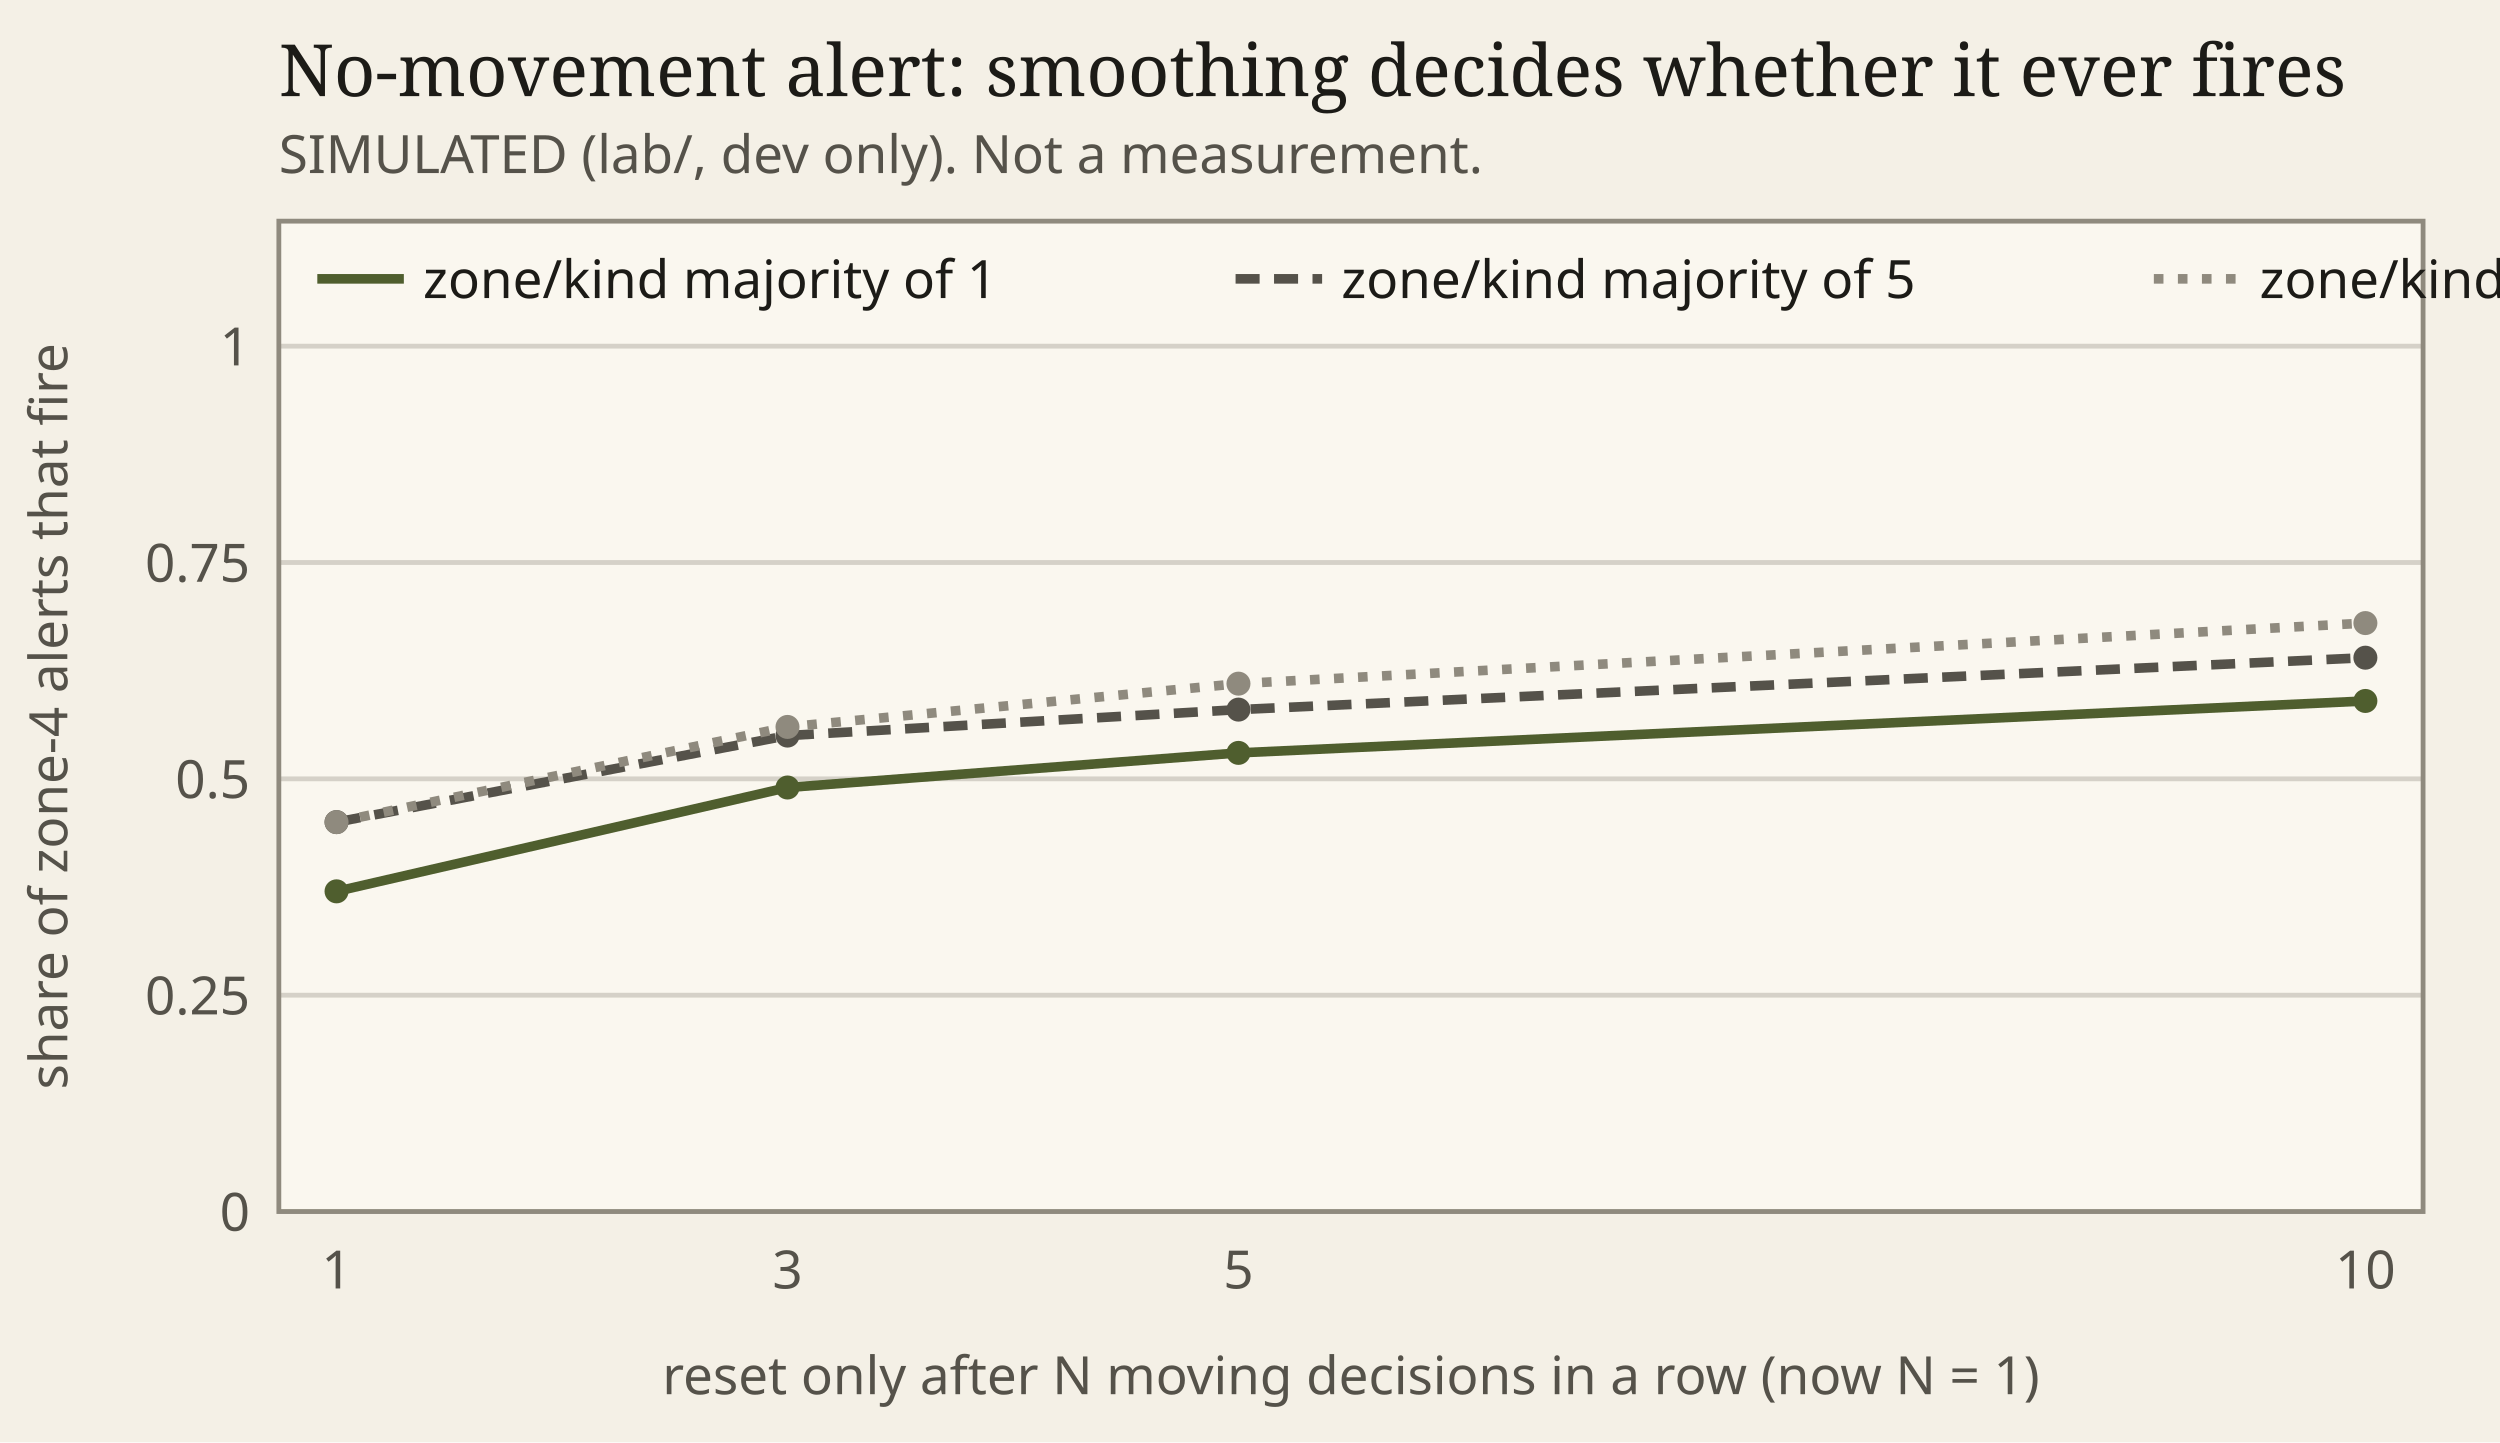
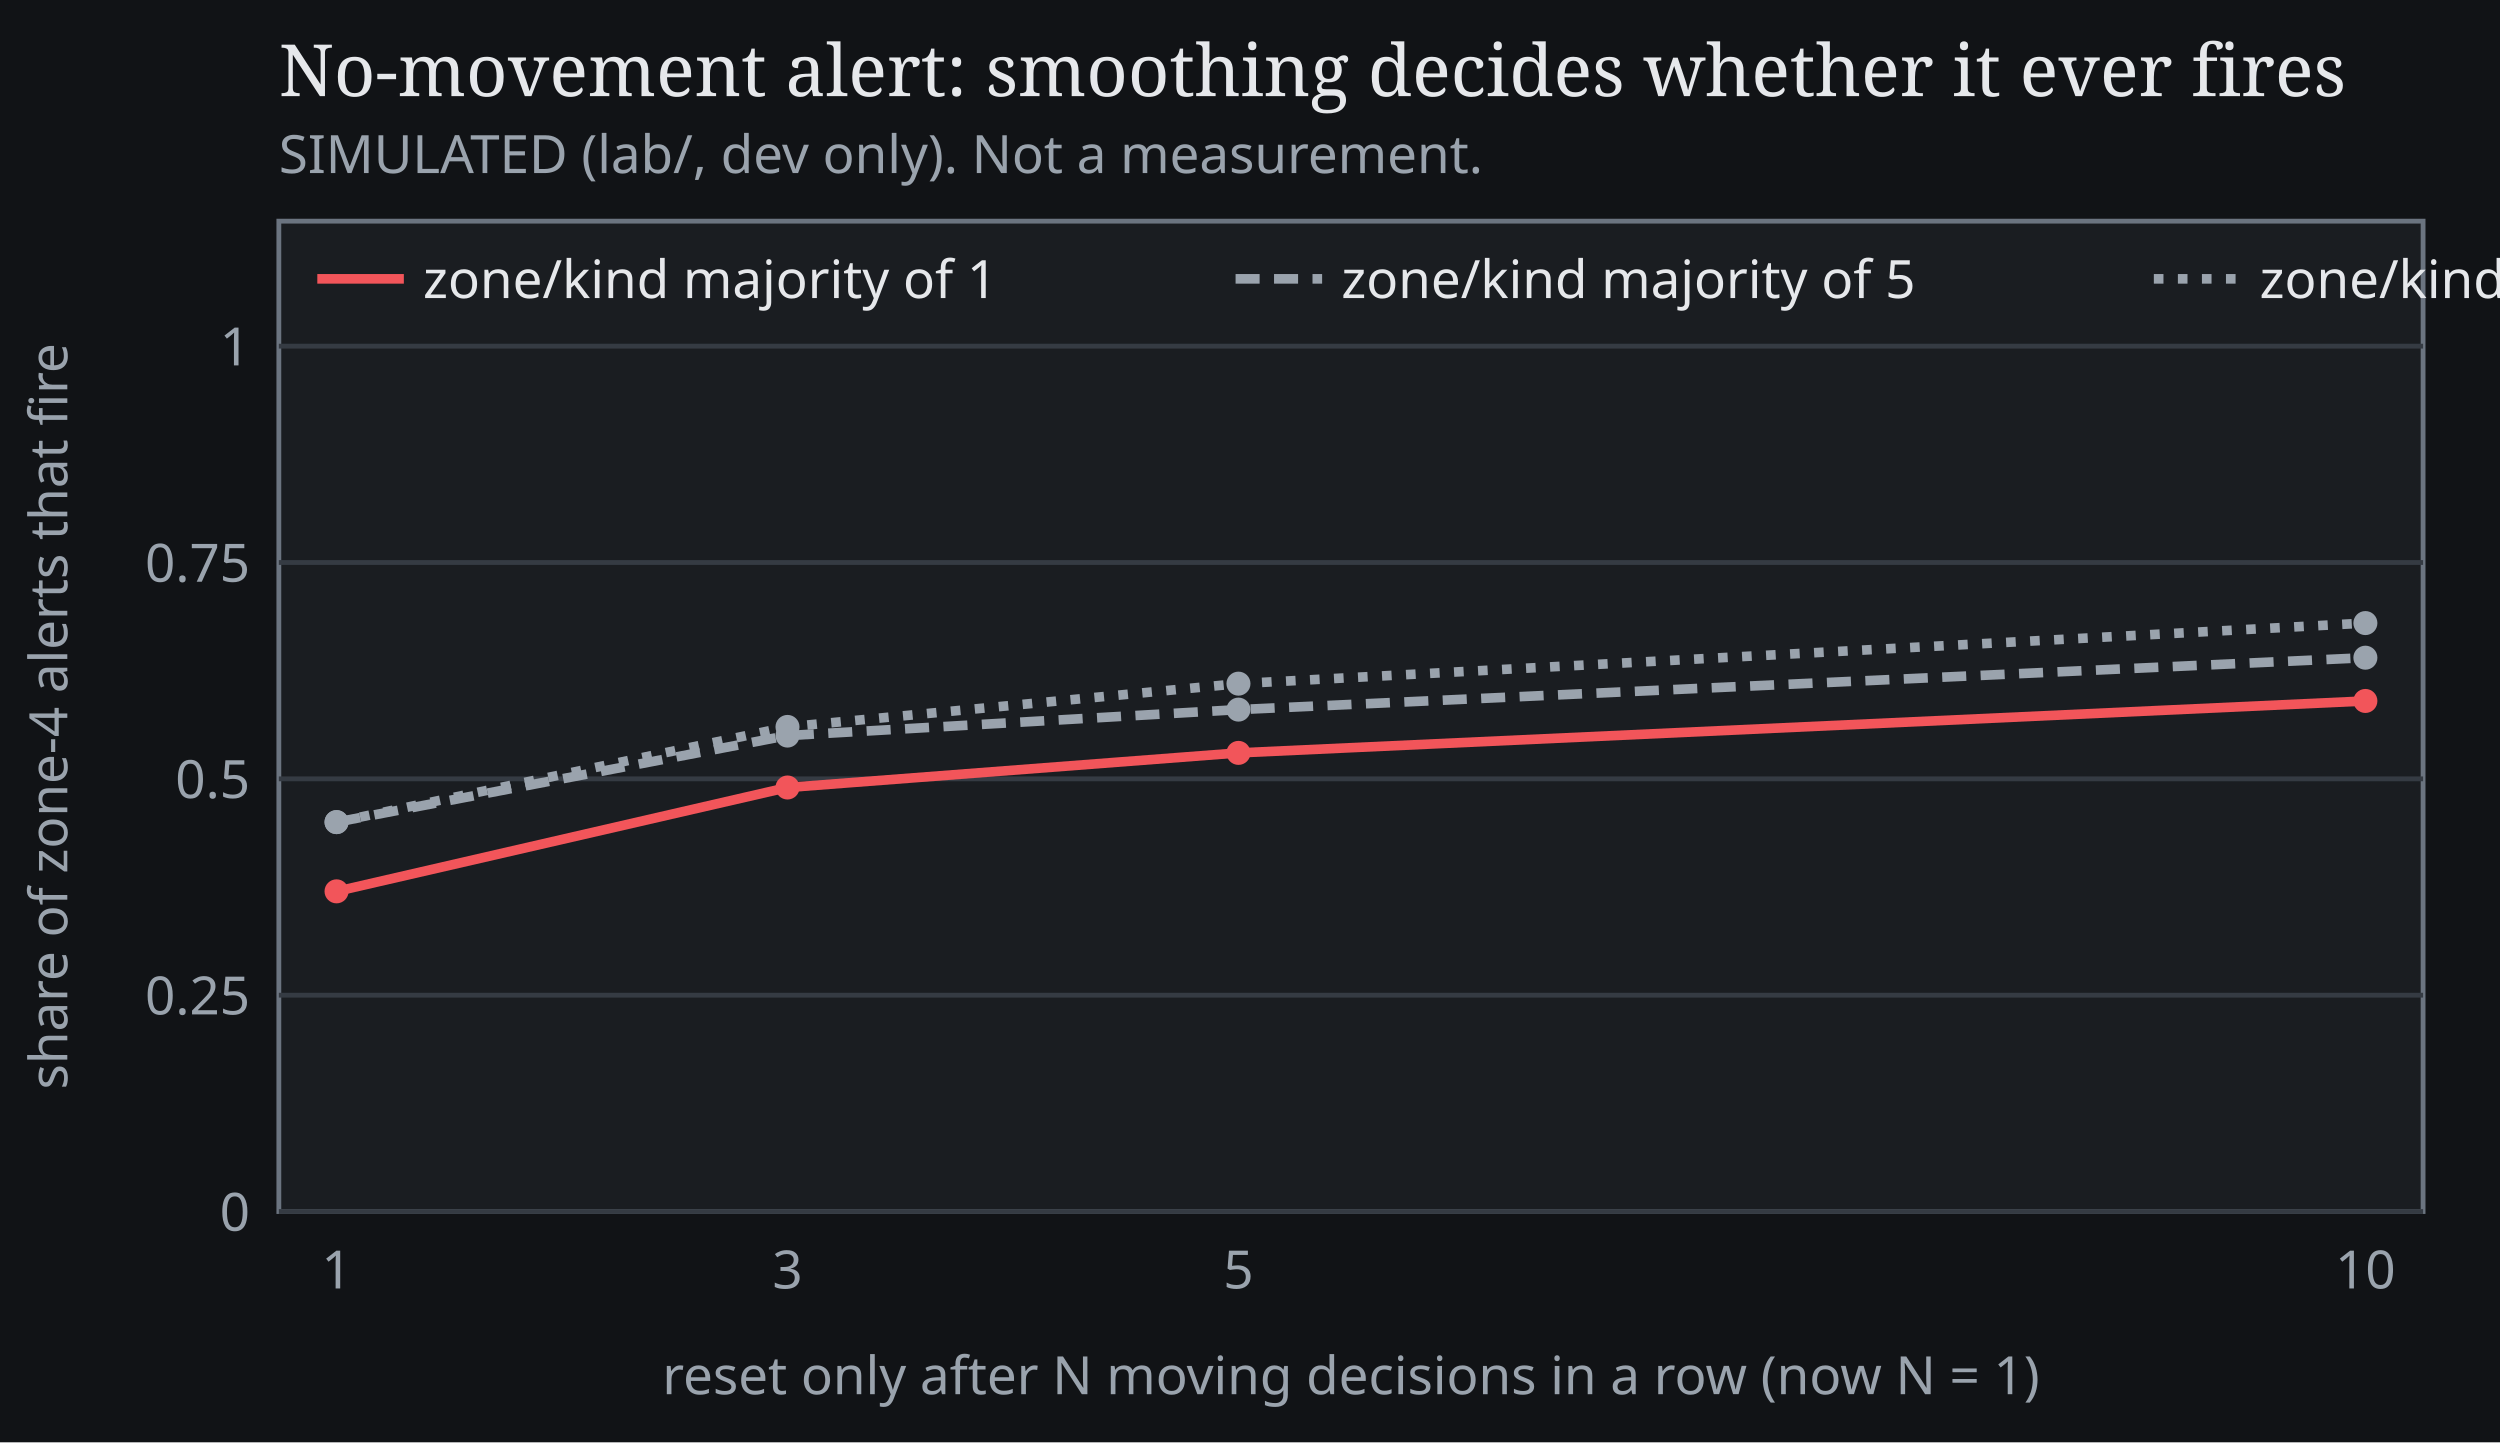
- <svg xmlns="http://www.w3.org/2000/svg" width="520" height="300" viewBox="0 0 520 300" font-family="Hanken Grotesk, sans-serif" font-size="11" fill="#1C1B17">
-   <rect width="520" height="300" fill="#F4F0E6" />
-   <rect x="58" y="46" width="446" height="206" fill="#FAF7EF" stroke="#8F8A7E" />
+ <svg xmlns="http://www.w3.org/2000/svg" width="520" height="300" viewBox="0 0 520 300" font-family="Hanken Grotesk, sans-serif" font-size="11" fill="#E6E8EB">
+   <rect width="520" height="300" fill="#111316" />
+   <rect x="58" y="46" width="446" height="206" fill="#1A1D21" stroke="#6B7480" />
  <text x="58" y="20" font-family="Newsreader, serif" font-size="15">No-movement alert: smoothing decides whether it ever fires</text>
-   <text x="58" y="36" fill="#55524A">SIMULATED (lab/, dev only). Not a measurement.</text>
-   <text x="281" y="290" text-anchor="middle" fill="#55524A">reset only after N moving decisions in a row (now N = 1)</text>
-   <text transform="translate(14 149) rotate(-90)" text-anchor="middle" fill="#55524A">share of zone-4 alerts that fire</text>
-   <line x1="58" x2="504" y1="252.0" y2="252.0" stroke="#8F8A7E" stroke-opacity="0.35" />
-   <text x="52" y="256.0" text-anchor="end" fill="#55524A">0</text>
-   <line x1="58" x2="504" y1="207.0" y2="207.0" stroke="#8F8A7E" stroke-opacity="0.35" />
-   <text x="52" y="211.0" text-anchor="end" fill="#55524A">0.25</text>
-   <line x1="58" x2="504" y1="162.0" y2="162.0" stroke="#8F8A7E" stroke-opacity="0.35" />
-   <text x="52" y="166.0" text-anchor="end" fill="#55524A">0.5</text>
-   <line x1="58" x2="504" y1="117.0" y2="117.0" stroke="#8F8A7E" stroke-opacity="0.35" />
-   <text x="52" y="121.0" text-anchor="end" fill="#55524A">0.75</text>
-   <line x1="58" x2="504" y1="72.0" y2="72.0" stroke="#8F8A7E" stroke-opacity="0.35" />
-   <text x="52" y="76.0" text-anchor="end" fill="#55524A">1</text>
-   <text x="70.0" y="268" text-anchor="middle" fill="#55524A">1</text>
-   <text x="163.8" y="268" text-anchor="middle" fill="#55524A">3</text>
-   <text x="257.6" y="268" text-anchor="middle" fill="#55524A">5</text>
-   <text x="492.0" y="268" text-anchor="middle" fill="#55524A">10</text>
-   <polyline fill="none" stroke="#4F5E2E" stroke-width="2" stroke-dasharray="" points="70.0,185.4 163.8,163.8 257.6,156.6 492.0,145.8" />
-   <circle cx="70.0" cy="185.4" r="2.5" fill="#4F5E2E" />
-   <circle cx="163.8" cy="163.8" r="2.5" fill="#4F5E2E" />
-   <circle cx="257.6" cy="156.6" r="2.5" fill="#4F5E2E" />
-   <circle cx="492.0" cy="145.8" r="2.5" fill="#4F5E2E" />
-   <polyline fill="none" stroke="#55524A" stroke-width="2" stroke-dasharray="5 3" points="70.0,171.0 163.8,153.0 257.6,147.6 492.0,136.8" />
-   <circle cx="70.0" cy="171.0" r="2.5" fill="#55524A" />
-   <circle cx="163.8" cy="153.0" r="2.5" fill="#55524A" />
-   <circle cx="257.6" cy="147.6" r="2.5" fill="#55524A" />
-   <circle cx="492.0" cy="136.8" r="2.5" fill="#55524A" />
-   <polyline fill="none" stroke="#8F8A7E" stroke-width="2" stroke-dasharray="2 3" points="70.0,171.0 163.8,151.2 257.6,142.2 492.0,129.6" />
-   <circle cx="70.0" cy="171.0" r="2.5" fill="#8F8A7E" />
-   <circle cx="163.8" cy="151.2" r="2.5" fill="#8F8A7E" />
-   <circle cx="257.6" cy="142.2" r="2.5" fill="#8F8A7E" />
-   <circle cx="492.0" cy="129.6" r="2.5" fill="#8F8A7E" />
-   <line x1="66" x2="84" y1="58" y2="58" stroke="#4F5E2E" stroke-width="2" stroke-dasharray="" />
+   <text x="58" y="36" fill="#9AA3AD">SIMULATED (lab/, dev only). Not a measurement.</text>
+   <text x="281" y="290" text-anchor="middle" fill="#9AA3AD">reset only after N moving decisions in a row (now N = 1)</text>
+   <text transform="translate(14 149) rotate(-90)" text-anchor="middle" fill="#9AA3AD">share of zone-4 alerts that fire</text>
+   <line x1="58" x2="504" y1="252.0" y2="252.0" stroke="#353B43" />
+   <text x="52" y="256.0" text-anchor="end" fill="#9AA3AD">0</text>
+   <line x1="58" x2="504" y1="207.0" y2="207.0" stroke="#353B43" />
+   <text x="52" y="211.0" text-anchor="end" fill="#9AA3AD">0.25</text>
+   <line x1="58" x2="504" y1="162.0" y2="162.0" stroke="#353B43" />
+   <text x="52" y="166.0" text-anchor="end" fill="#9AA3AD">0.5</text>
+   <line x1="58" x2="504" y1="117.0" y2="117.0" stroke="#353B43" />
+   <text x="52" y="121.0" text-anchor="end" fill="#9AA3AD">0.75</text>
+   <line x1="58" x2="504" y1="72.0" y2="72.0" stroke="#353B43" />
+   <text x="52" y="76.0" text-anchor="end" fill="#9AA3AD">1</text>
+   <text x="70.0" y="268" text-anchor="middle" fill="#9AA3AD">1</text>
+   <text x="163.8" y="268" text-anchor="middle" fill="#9AA3AD">3</text>
+   <text x="257.6" y="268" text-anchor="middle" fill="#9AA3AD">5</text>
+   <text x="492.0" y="268" text-anchor="middle" fill="#9AA3AD">10</text>
+   <polyline fill="none" stroke="#F2555A" stroke-width="2" stroke-dasharray="" points="70.0,185.4 163.8,163.8 257.6,156.6 492.0,145.8" />
+   <circle cx="70.0" cy="185.4" r="2.5" fill="#F2555A" />
+   <circle cx="163.8" cy="163.8" r="2.5" fill="#F2555A" />
+   <circle cx="257.6" cy="156.6" r="2.5" fill="#F2555A" />
+   <circle cx="492.0" cy="145.8" r="2.5" fill="#F2555A" />
+   <polyline fill="none" stroke="#9AA3AD" stroke-width="2" stroke-dasharray="5 3" points="70.0,171.0 163.8,153.0 257.6,147.6 492.0,136.8" />
+   <circle cx="70.0" cy="171.0" r="2.5" fill="#9AA3AD" />
+   <circle cx="163.8" cy="153.0" r="2.5" fill="#9AA3AD" />
+   <circle cx="257.6" cy="147.6" r="2.5" fill="#9AA3AD" />
+   <circle cx="492.0" cy="136.8" r="2.5" fill="#9AA3AD" />
+   <polyline fill="none" stroke="#9AA3AD" stroke-width="2" stroke-dasharray="2 3" points="70.0,171.0 163.8,151.2 257.6,142.2 492.0,129.6" />
+   <circle cx="70.0" cy="171.0" r="2.5" fill="#9AA3AD" />
+   <circle cx="163.8" cy="151.2" r="2.5" fill="#9AA3AD" />
+   <circle cx="257.6" cy="142.2" r="2.5" fill="#9AA3AD" />
+   <circle cx="492.0" cy="129.6" r="2.5" fill="#9AA3AD" />
+   <line x1="66" x2="84" y1="58" y2="58" stroke="#F2555A" stroke-width="2" stroke-dasharray="" />
  <text x="88" y="62">zone/kind majority of 1</text>
-   <line x1="257" x2="275" y1="58" y2="58" stroke="#55524A" stroke-width="2" stroke-dasharray="5 3" />
+   <line x1="257" x2="275" y1="58" y2="58" stroke="#9AA3AD" stroke-width="2" stroke-dasharray="5 3" />
  <text x="279" y="62">zone/kind majority of 5</text>
-   <line x1="448" x2="466" y1="58" y2="58" stroke="#8F8A7E" stroke-width="2" stroke-dasharray="2 3" />
+   <line x1="448" x2="466" y1="58" y2="58" stroke="#9AA3AD" stroke-width="2" stroke-dasharray="2 3" />
  <text x="470" y="62">zone/kind majority of 10</text>
</svg>
